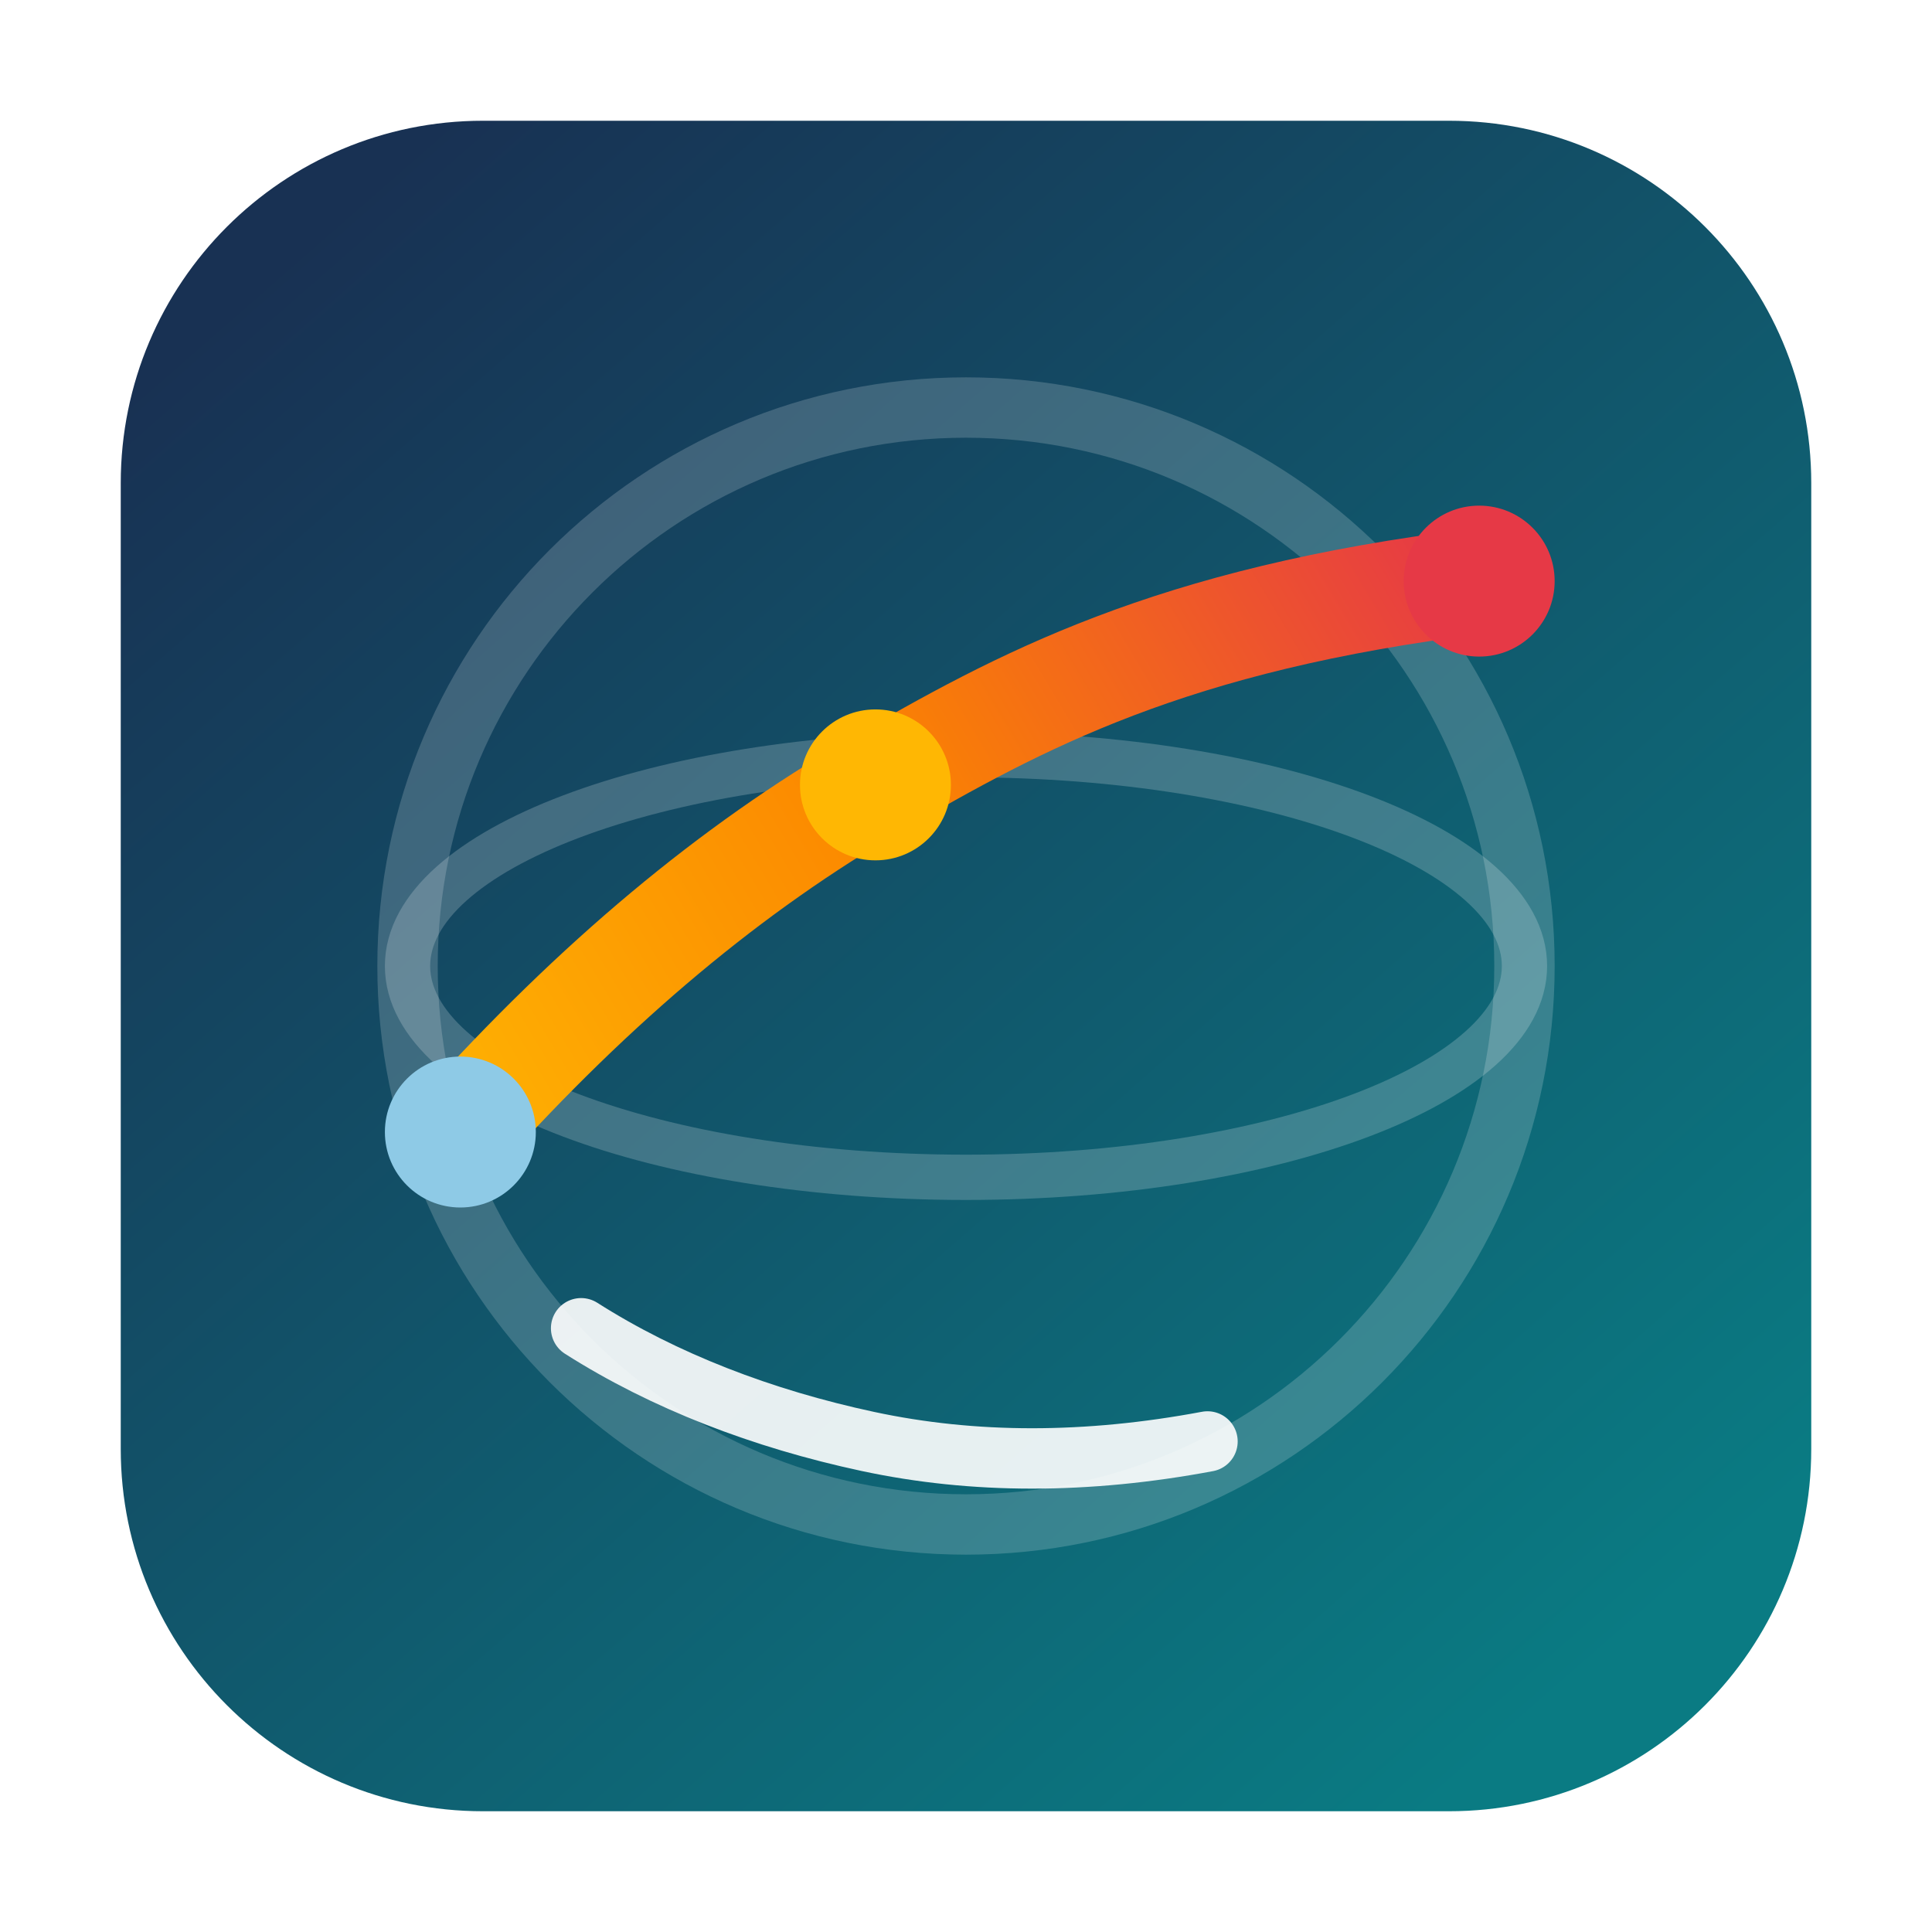
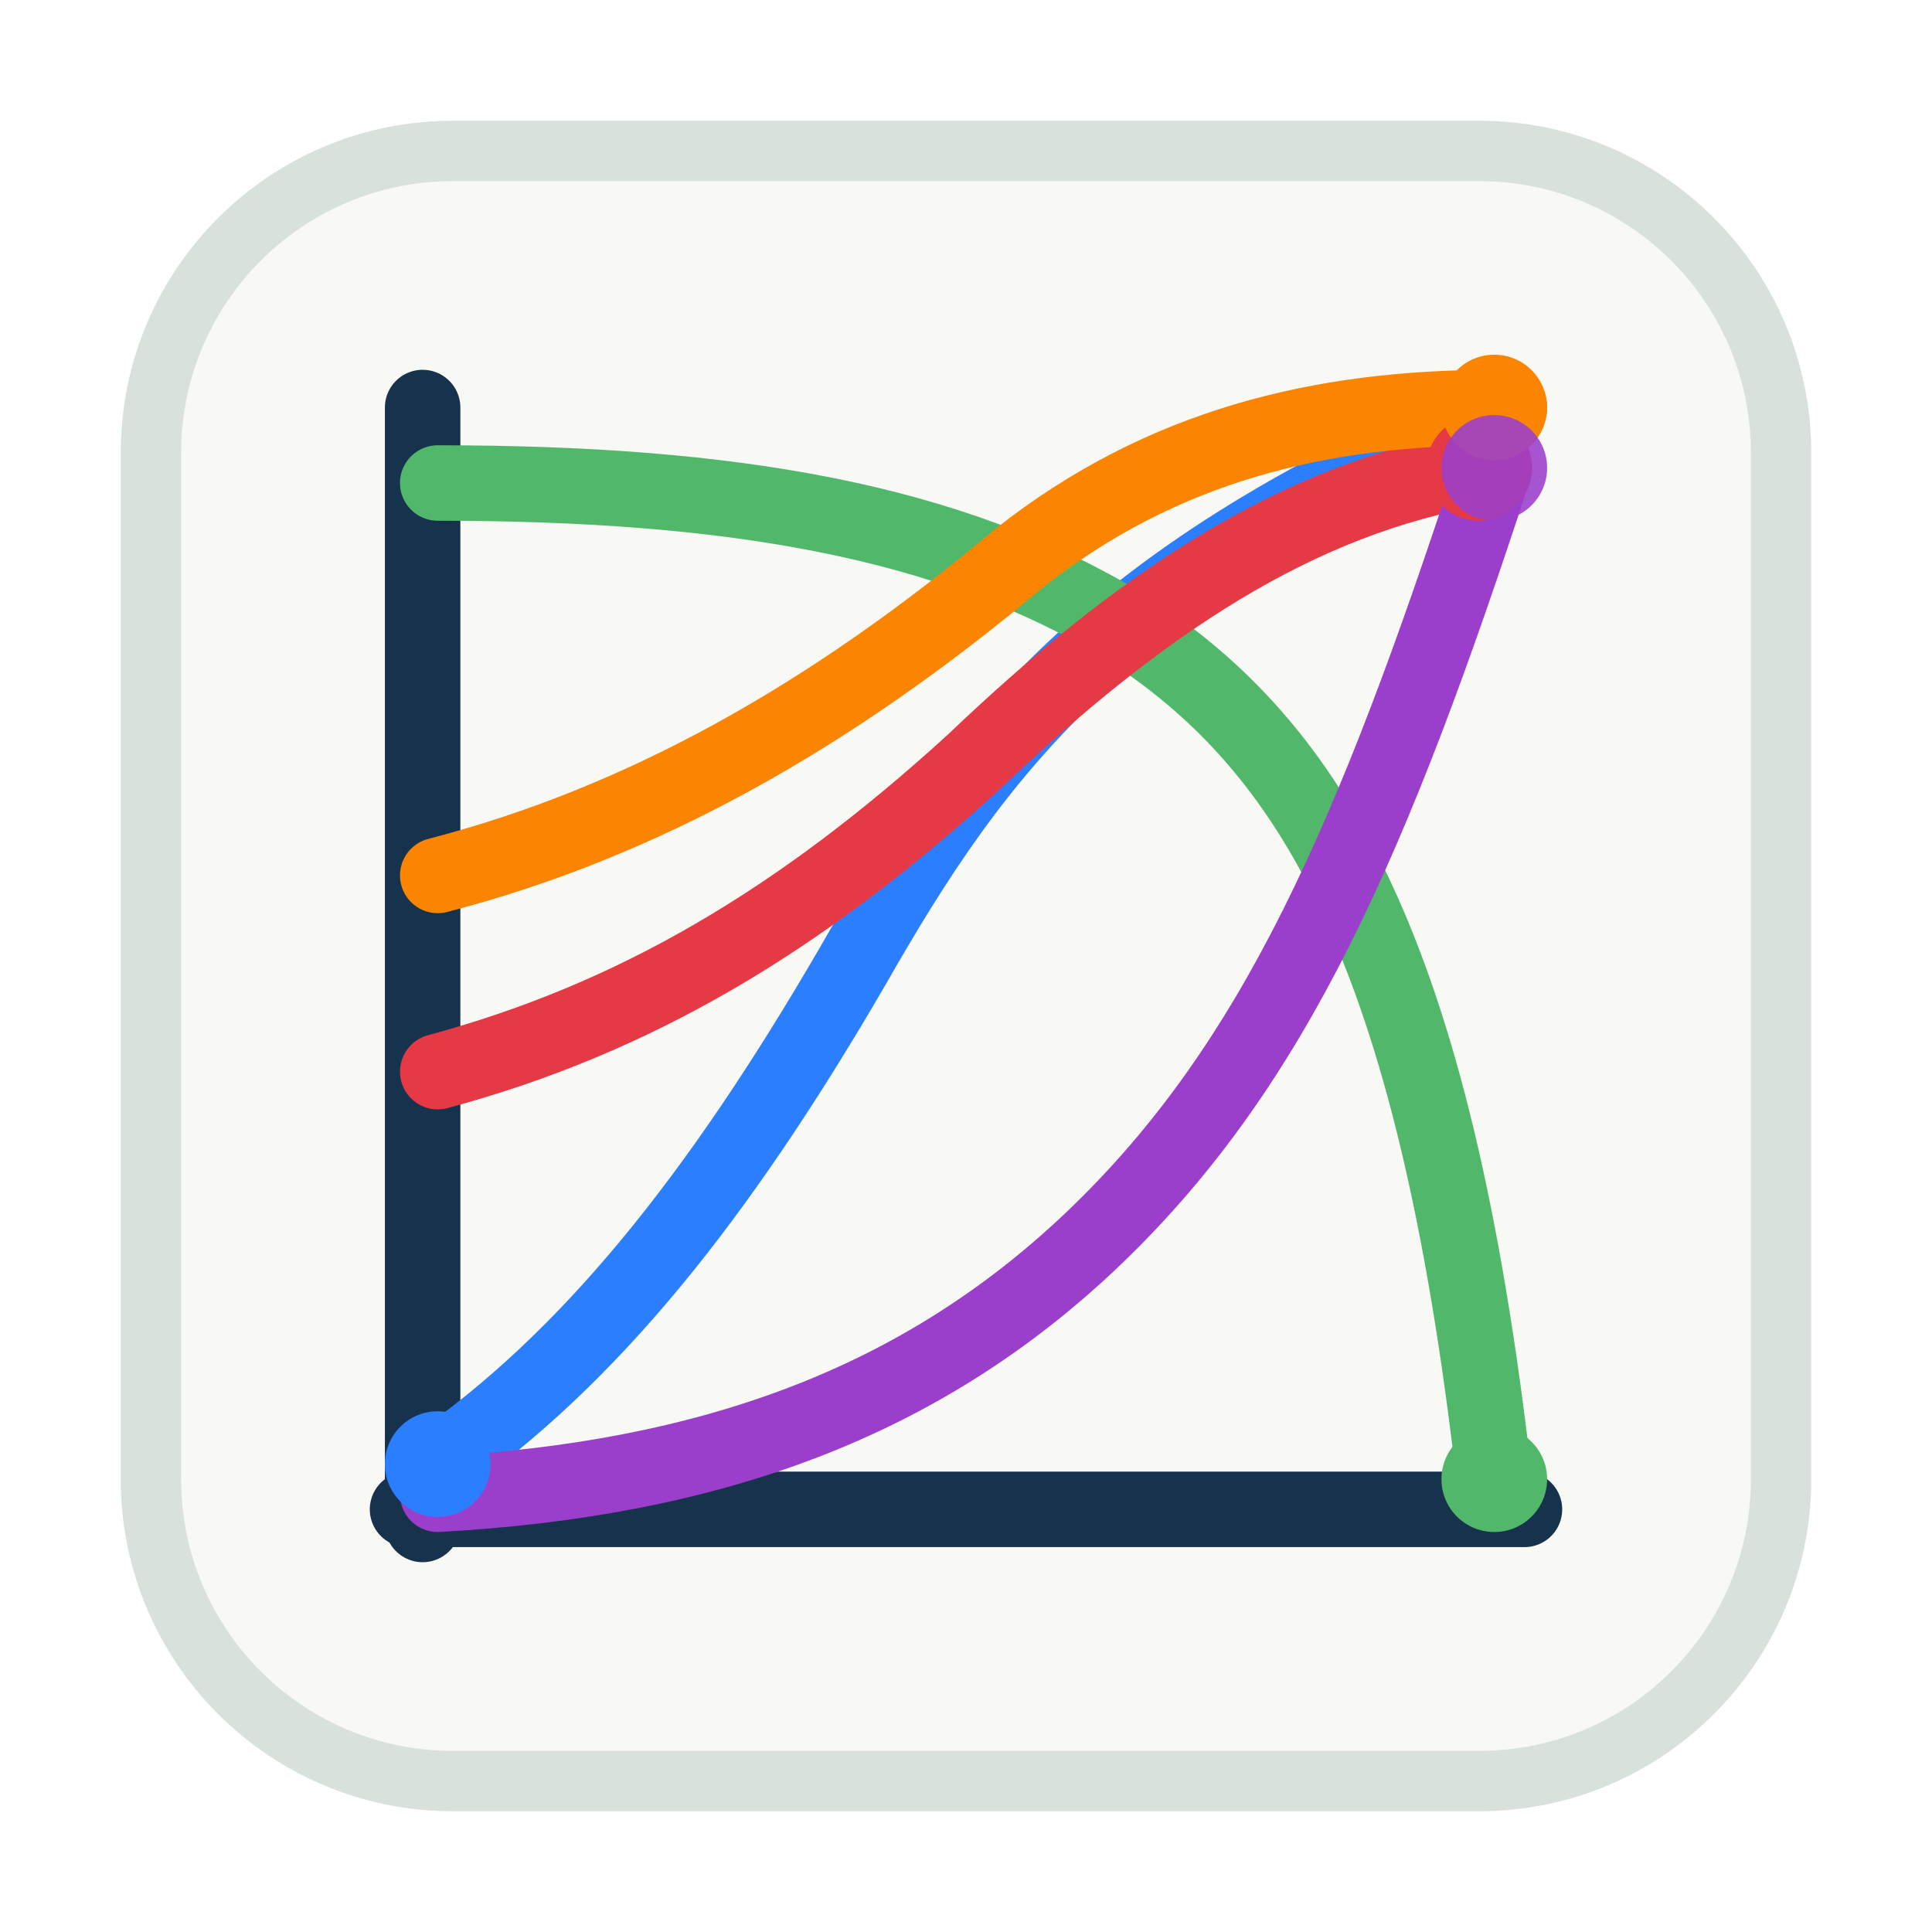
<svg xmlns="http://www.w3.org/2000/svg" width="256" height="256" viewBox="0 0 256 256" fill="none">
-   <defs>
-     <linearGradient id="bg" x1="40" y1="32" x2="208" y2="224" gradientUnits="userSpaceOnUse">
-       <stop stop-color="#183153" />
-       <stop offset="1" stop-color="#0A7B83" />
-     </linearGradient>
-     <linearGradient id="arc" x1="58" y1="162" x2="197" y2="79" gradientUnits="userSpaceOnUse">
-       <stop stop-color="#FFB703" />
-       <stop offset="0.5" stop-color="#FB8500" />
-       <stop offset="1" stop-color="#E63946" />
-     </linearGradient>
-   </defs>
-   <rect x="16" y="16" width="224" height="224" rx="48" fill="url(#bg)" />
-   <circle cx="128" cy="128" r="74" stroke="rgba(255,255,255,0.18)" stroke-width="8" />
-   <ellipse cx="128" cy="128" rx="74" ry="28" stroke="rgba(255,255,255,0.2)" stroke-width="6" />
-   <path d="M61 150C79 130 97 115 116 104C135 93 155 82 196 77" stroke="url(#arc)" stroke-width="14" stroke-linecap="round" />
-   <circle cx="61" cy="150" r="10" fill="#8ECAE6" />
-   <circle cx="116" cy="104" r="10" fill="#FFB703" />
-   <circle cx="196" cy="77" r="10" fill="#E63946" />
-   <path d="M77 176C88 183 101 188 115 191C129 194 144 194 160 191" stroke="rgba(255,255,255,0.9)" stroke-width="8" stroke-linecap="round" />
+   <rect x="20" y="20" width="216" height="216" rx="40" fill="#F8F8F4" stroke="#D9E1DC" stroke-width="8" />
+   <path d="M56 54V202" stroke="#17324D" stroke-width="10" stroke-linecap="round" />
+   <path d="M54 200H202" stroke="#17324D" stroke-width="10" stroke-linecap="round" />
+   <path d="M58 194C78 180 95 159 113 128C129 100 146 76 200 54" stroke="#2B7FFF" stroke-width="10" stroke-linecap="round" />
+   <path d="M58 64C97 64 126 69 149 83C174 99 190 126 198 196" stroke="#51B86B" stroke-width="10" stroke-linecap="round" />
+   <path d="M58 142C84 135 106 122 129 101C151 80 172 66 196 62" stroke="#E63946" stroke-width="10" stroke-linecap="round" />
+   <path d="M58 116C85 109 110 95 135 74C154 59 175 54 198 54" stroke="#FB8500" stroke-width="10" stroke-linecap="round" />
+   <path d="M58 198C94 196 122 186 145 164C169 141 182 111 198 62" stroke="#9B3ECB" stroke-width="10" stroke-linecap="round" />
+   <circle cx="58" cy="194" r="7" fill="#2B7FFF" />
+   <circle cx="198" cy="196" r="7" fill="#51B86B" />
+   <circle cx="196" cy="62" r="7" fill="#E63946" />
+   <circle cx="198" cy="54" r="7" fill="#FB8500" />
+   <circle cx="198" cy="62" r="7" fill="#9B3ECB" opacity="0.88" />
</svg>
